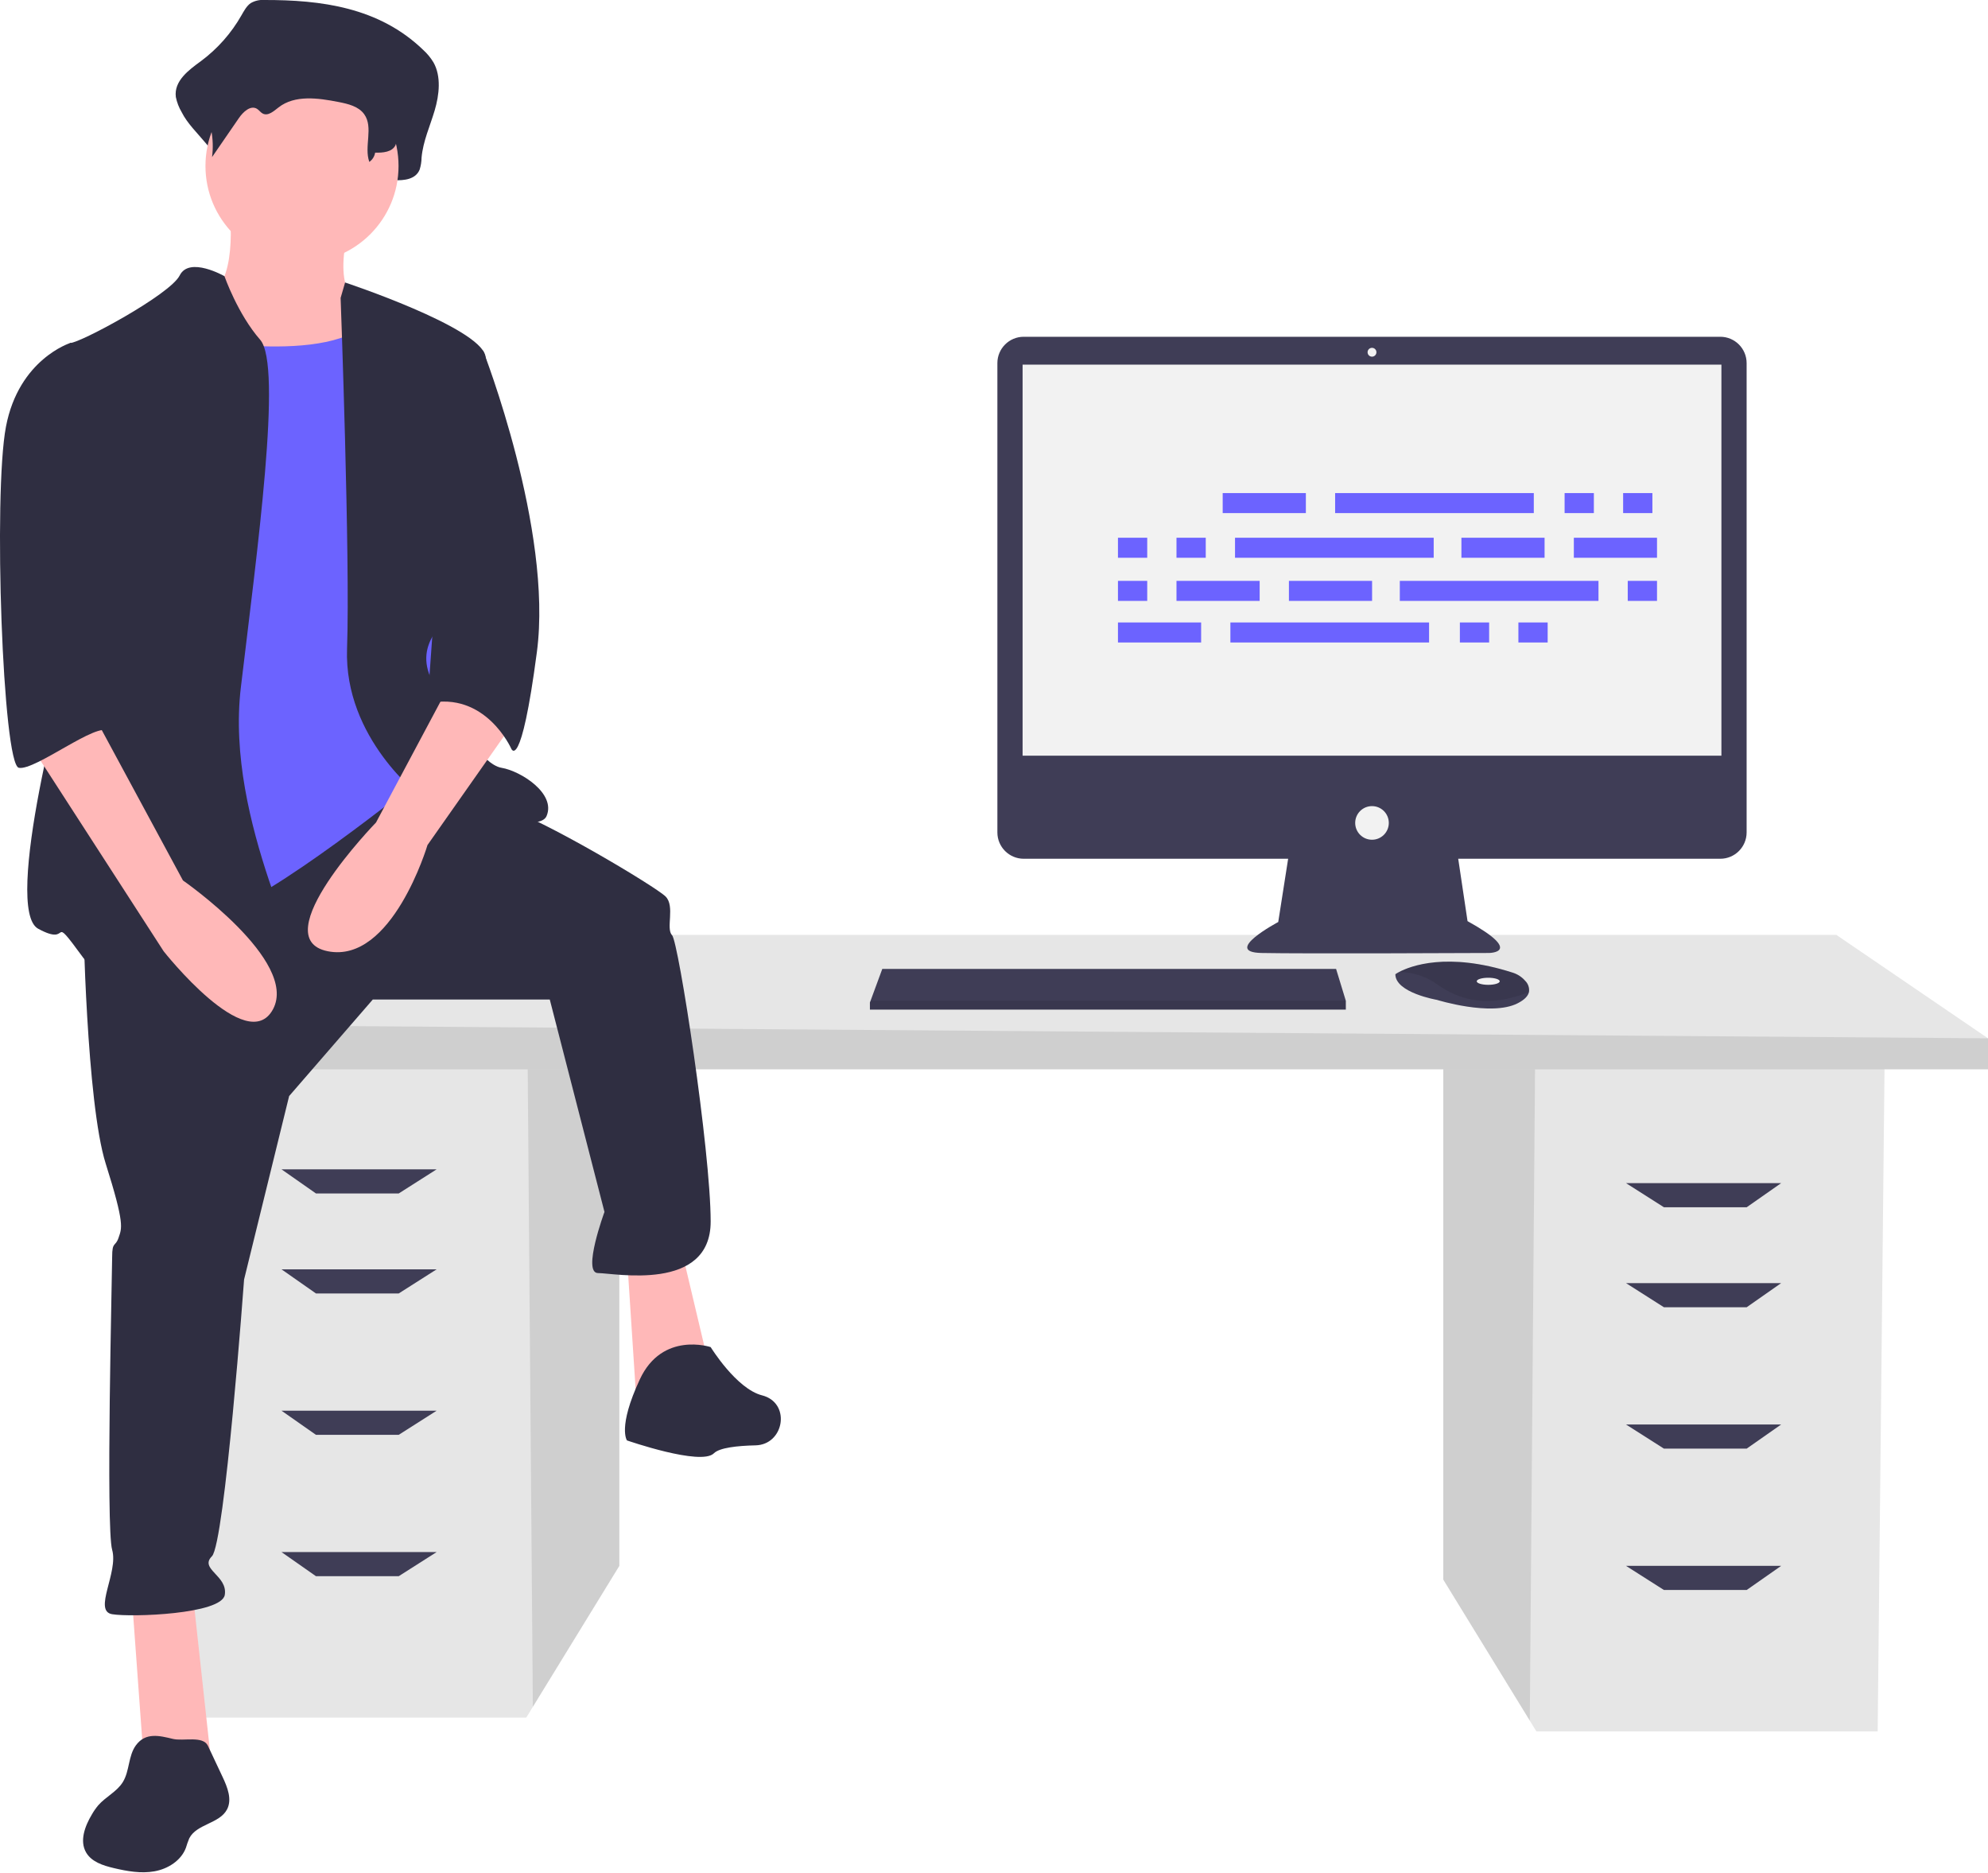
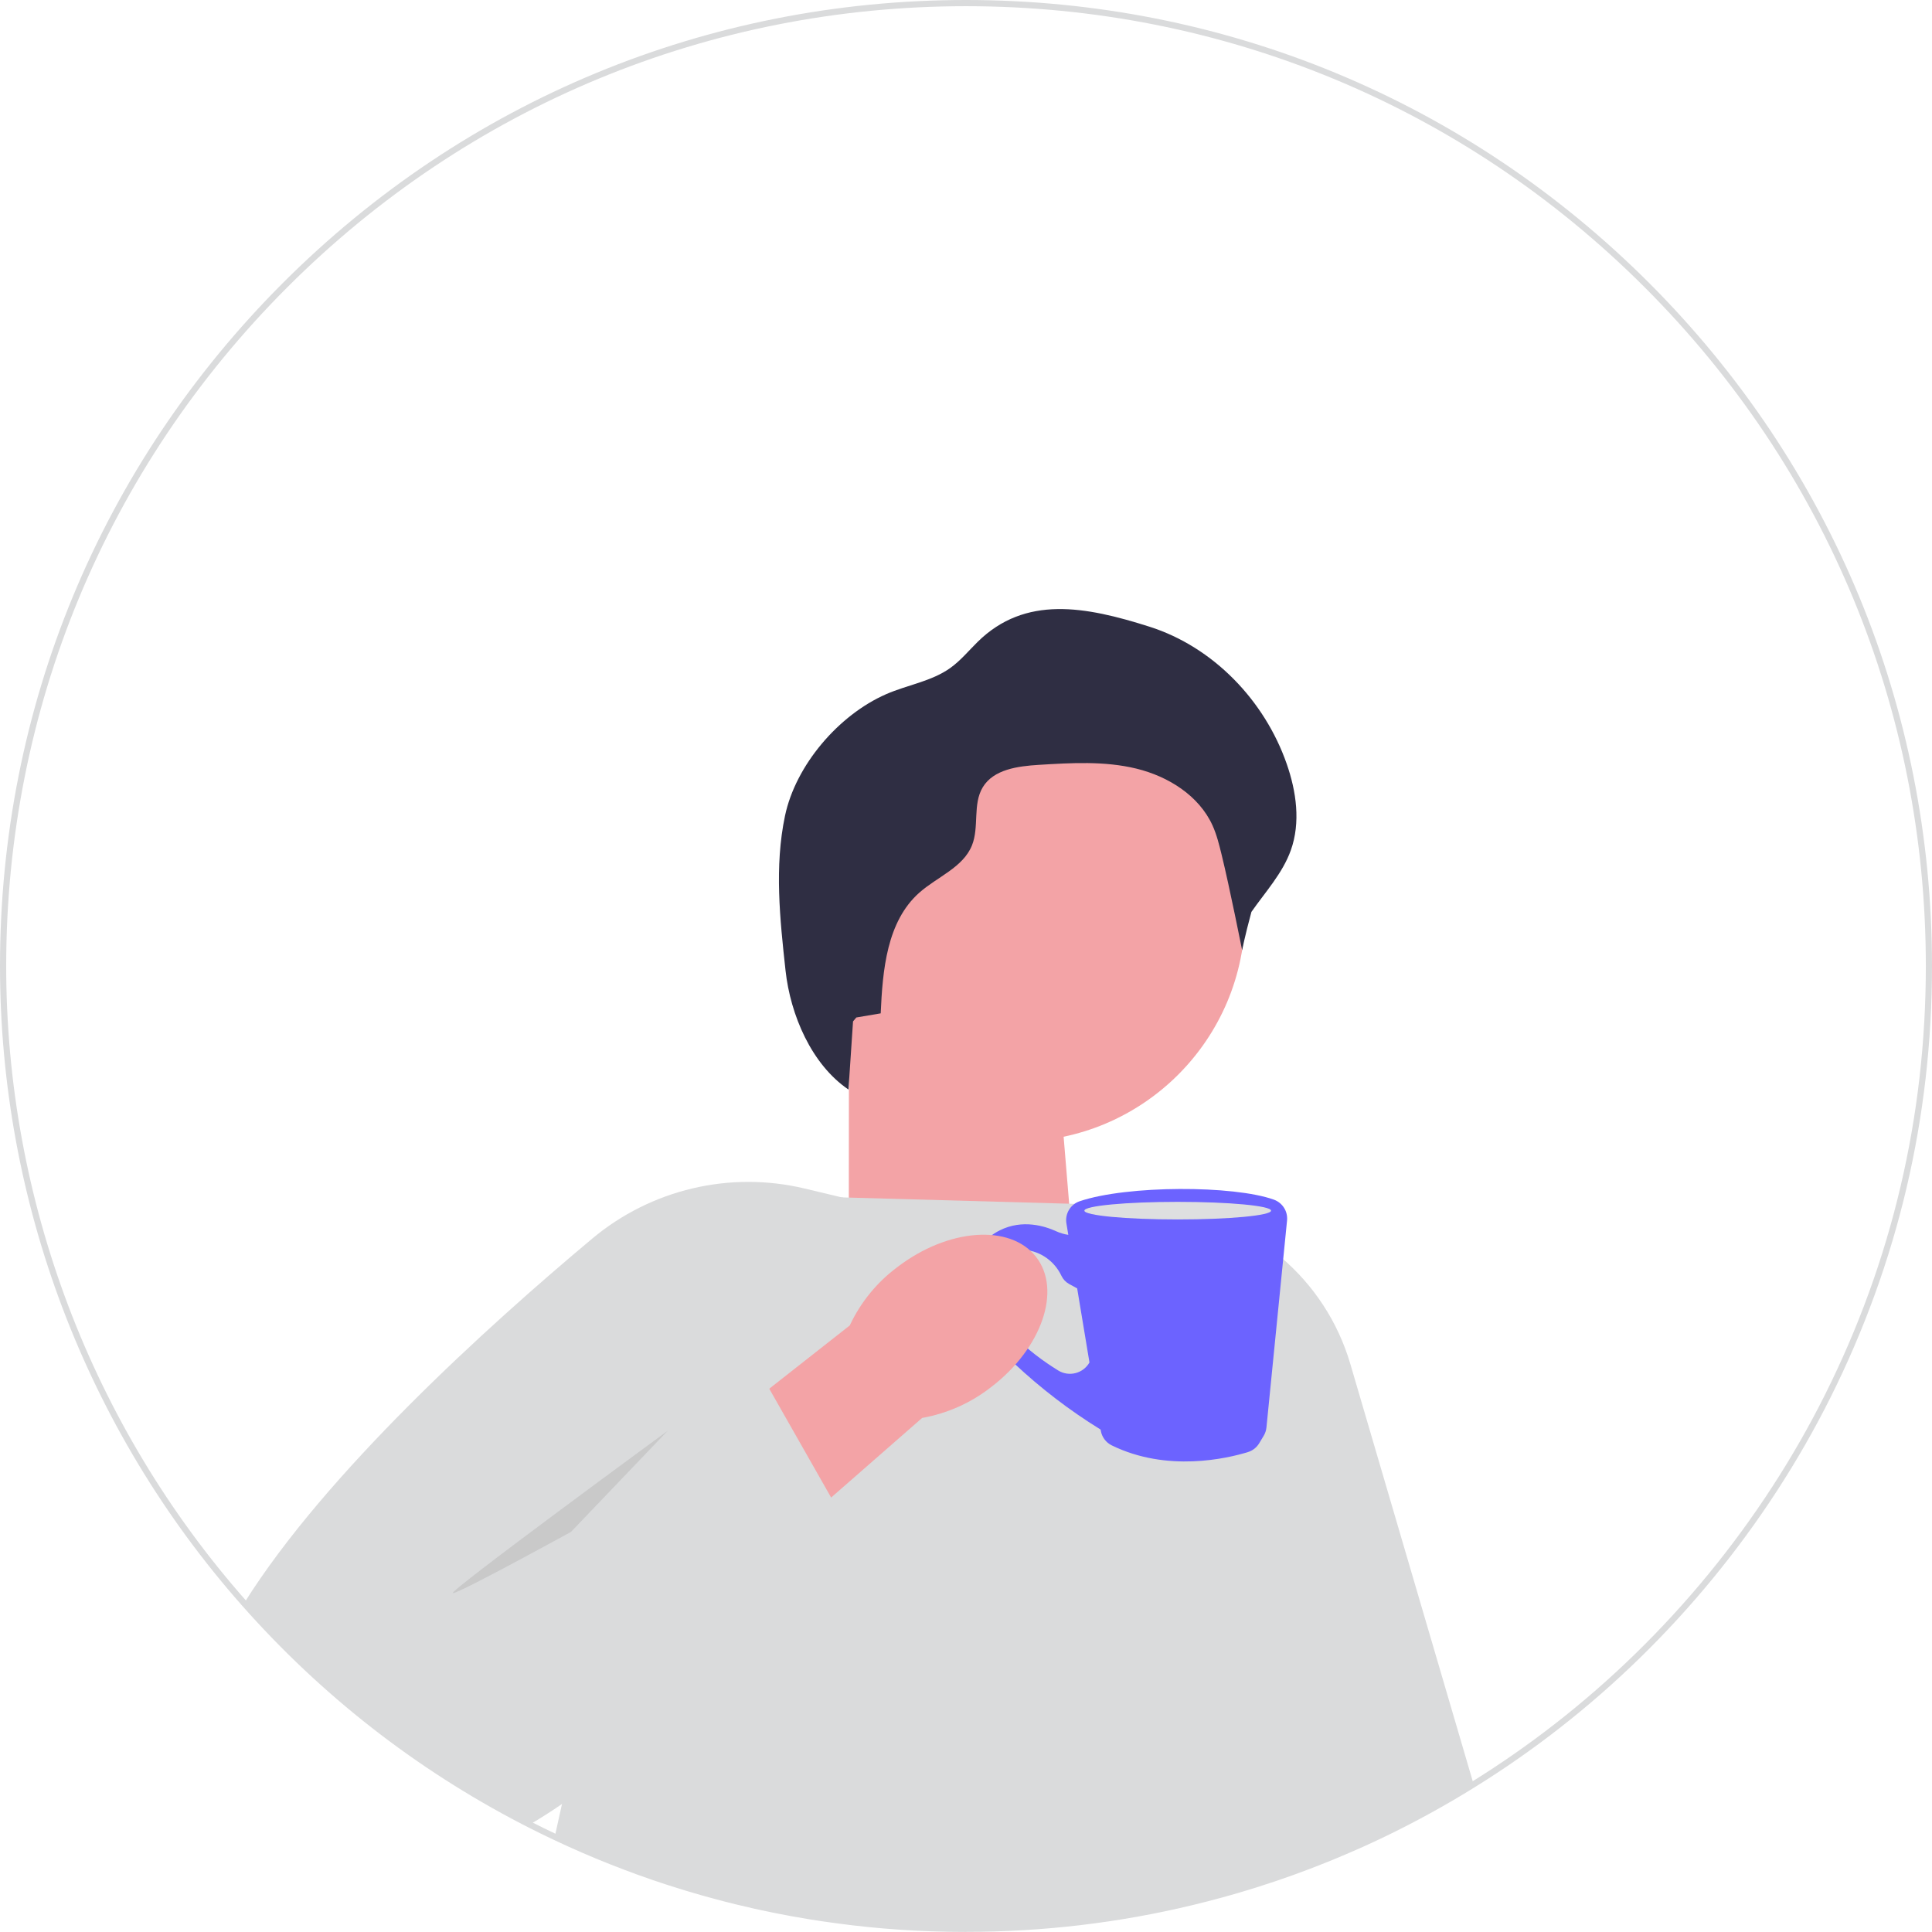
- <svg xmlns="http://www.w3.org/2000/svg" data-name="Layer 1" width="711.188" height="669.683" viewBox="0 0 711.188 669.683">
-   <polygon points="516.326 380.018 516.326 565.013 547.27 615.443 549.625 619.279 671.722 619.279 674.189 380.018 516.326 380.018" fill="#e6e6e6" />
-   <polygon points="516.326 380.018 516.326 565.013 547.27 615.443 549.169 380.018 516.326 380.018" opacity="0.1" />
-   <polygon points="221.566 375.084 221.566 560.08 190.622 610.51 188.267 614.345 66.17 614.345 63.703 375.084 221.566 375.084" fill="#e6e6e6" />
-   <polygon points="221.566 375.084 221.566 560.08 190.622 610.51 188.723 375.084 221.566 375.084" opacity="0.1" />
-   <polygon points="711.188 371.385 711.188 382.484 47.67 382.484 47.67 366.451 109.335 334.385 656.923 334.385 711.188 371.385" fill="#e6e6e6" />
-   <polygon points="711.188 371.385 711.188 382.484 47.67 382.484 47.67 366.451 711.188 371.385" opacity="0.1" />
-   <polygon points="142.635 426.883 113.035 426.883 100.702 418.25 156.201 418.25 142.635 426.883" fill="#3f3d56" />
-   <polygon points="142.635 462.649 113.035 462.649 100.702 454.016 156.201 454.016 142.635 462.649" fill="#3f3d56" />
-   <polygon points="142.635 513.215 113.035 513.215 100.702 504.581 156.201 504.581 142.635 513.215" fill="#3f3d56" />
-   <polygon points="142.635 563.78 113.035 563.78 100.702 555.147 156.201 555.147 142.635 563.78" fill="#3f3d56" />
-   <polygon points="595.257 431.816 624.857 431.816 637.19 423.183 581.691 423.183 595.257 431.816" fill="#3f3d56" />
-   <polygon points="595.257 467.582 624.857 467.582 637.19 458.949 581.691 458.949 595.257 467.582" fill="#3f3d56" />
-   <polygon points="595.257 518.148 624.857 518.148 637.19 509.515 581.691 509.515 595.257 518.148" fill="#3f3d56" />
-   <polygon points="595.257 568.713 624.857 568.713 637.19 560.08 581.691 560.08 595.257 568.713" fill="#3f3d56" />
-   <path d="M859.82,235.615H610.634a9.423,9.423,0,0,0-9.424,9.424V412.897a9.423,9.423,0,0,0,9.424,9.424h94.593l-3.544,22.626s-20.253,10.759-6.013,11.076,81.328,0,81.328,0,12.974,0-7.595-11.392l-3.334-22.31h93.75a9.423,9.423,0,0,0,9.424-9.424V245.039A9.423,9.423,0,0,0,859.82,235.615Z" transform="translate(-244.406 -115.1587)" fill="#3f3d56" />
-   <rect x="365.823" y="130.424" width="249.996" height="139.871" fill="#f2f2f2" />
-   <circle cx="490.821" cy="125.994" r="1.582" fill="#f2f2f2" />
-   <circle cx="490.821" cy="294.346" r="6.013" fill="#f2f2f2" />
-   <polygon points="481.452 357.952 481.452 361.117 311.202 361.117 311.202 358.585 311.436 357.952 315.632 346.56 477.971 346.56 481.452 357.952" fill="#3f3d56" />
-   <path d="M791.376,470.013c-.31,1.326-1.481,2.725-4.127,4.047-9.493,4.747-28.797-1.266-28.797-1.266s-14.873-2.532-14.873-9.177a11.866,11.866,0,0,1,1.304-.775c3.991-2.112,17.225-7.322,40.691.221a9.786,9.786,0,0,1,4.46,2.923A4.667,4.667,0,0,1,791.376,470.013Z" transform="translate(-244.406 -115.1587)" fill="#3f3d56" />
-   <path d="M791.376,470.013c-11.62,4.452-21.977,4.785-32.607-2.598a23.343,23.343,0,0,0-13.886-4.573c3.991-2.112,17.225-7.322,40.691.221a9.786,9.786,0,0,1,4.46,2.923A4.667,4.667,0,0,1,791.376,470.013Z" transform="translate(-244.406 -115.1587)" opacity="0.1" />
-   <ellipse cx="532.4" cy="350.99" rx="4.114" ry="1.266" fill="#f2f2f2" />
-   <polygon points="481.452 357.952 481.452 361.117 311.202 361.117 311.202 358.585 311.436 357.952 481.452 357.952" opacity="0.1" />
-   <path d="M339.068,115.159a8.554,8.554,0,0,0-4.961,1.108c-1.476,1.011-2.406,2.782-3.356,4.429a52.986,52.986,0,0,1-14.434,16.305c-4.289,3.142-9.742,7.06-9.008,12.853a17.372,17.372,0,0,0,2.091,5.426c3.957,7.987,14.754,14.159,13.692,23.273,3.931-6.581-1.327-9.835,2.604-16.416,1.872-3.134,5.124-6.672,7.951-4.704.946.659,1.568,1.841,2.553,2.419,2.351,1.38,4.853-1.258,6.934-3.126,7.177-6.443,17.383-4.755,26.314-2.747,4.216.948,8.847,2.191,11.34,6.221,3.277,5.298-3.113,11.02-4.728,17.01a3.264,3.264,0,0,0,3.503,4.062c2.68-.264,5.854-.481,6.013-1.657,3.372.12,7.503-.262,8.947-3.772a14.762,14.762,0,0,0,.693-4.293c.53-5.897,3.033-11.277,4.691-16.89s2.379-12.191-.419-17.167a19.864,19.864,0,0,0-3.666-4.456C379.94,117.67,359.063,115.136,339.068,115.159Z" transform="translate(-244.406 -115.1587)" fill="#2f2e41" />
-   <path d="M326.544,190.064s3.453,28.778-9.209,31.081,11.511,41.441,11.511,41.441l57.557,6.907-13.814-46.045s-9.209-3.453-3.453-26.476S326.544,190.064,326.544,190.064Z" transform="translate(-244.406 -115.1587)" fill="#ffb8b8" />
-   <polygon points="47.028 569.318 51.633 632.631 75.806 632.631 68.9 569.318 47.028 569.318" fill="#ffb8b8" />
-   <polygon points="224.303 449.6 227.756 502.552 254.233 491.041 243.872 447.298 224.303 449.6" fill="#ffb8b8" />
-   <path d="M274.167,442.738s1.151,66.766,8.058,88.637,5.756,23.023,4.605,26.476-2.302,1.151-2.302,6.907-2.302,96.695,0,104.753-6.907,21.872,0,23.023,39.139,0,40.29-6.907-9.209-9.209-4.605-13.814,11.511-98.998,11.511-98.998l16.116-65.615,29.93-34.534H441.082l19.569,75.975s-8.058,21.872-2.302,21.872,40.29,6.907,40.29-18.418S487.127,451.947,484.825,449.645s1.151-10.36-2.302-13.814-43.743-27.627-58.708-32.232S387.857,393.515,387.857,393.515Z" transform="translate(-244.406 -115.1587)" fill="#2f2e41" />
-   <path d="M498.639,596.991s-17.267-5.756-25.325,11.511-4.605,21.872-4.605,21.872,26.476,9.209,31.081,4.605c2.003-2.003,8.365-2.699,14.913-2.846,9.973-.224,12.626-14.333,3.207-17.619q-.421-.147-.853-.255C507.848,611.955,498.639,596.991,498.639,596.991Z" transform="translate(-244.406 -115.1587)" fill="#2f2e41" />
-   <circle cx="108.038" cy="59.365" r="34.534" fill="#ffb8b8" />
-   <path d="M307.55,235.534s56.406,11.511,70.219-6.907,19.569,51.801,19.569,51.801l6.907,73.673-10.36,40.29s-54.103,43.743-71.37,47.197-43.743,5.756-43.743,5.756,8.058-127.776,8.058-130.078S307.55,235.534,307.55,235.534Z" transform="translate(-244.406 -115.1587)" fill="#6c63ff" />
-   <path d="M324.704,213.945s-12.55-7.189-16.003-.282S273.016,237.836,269.562,237.836s6.907,95.544,2.302,107.056S245.389,440.436,258.051,447.343s3.453-6.907,16.116,10.36,74.824,17.267,78.277,10.36-27.627-58.708-21.872-107.056,14.965-115.114,6.907-124.323S324.704,213.945,324.704,213.945Z" transform="translate(-244.406 -115.1587)" fill="#2f2e41" />
-   <path d="M366.258,221.72l1.603-5.518s47.895,15.878,50.198,26.238,1.151,82.882-6.907,88.637-19.569,14.965-11.511,28.778,17.267,28.778,24.174,29.93,19.569,9.209,16.116,17.267-44.894-6.907-44.894-6.907-27.627-20.72-26.476-52.952S366.258,221.72,366.258,221.72Z" transform="translate(-244.406 -115.1587)" fill="#2f2e41" />
-   <path d="M406.548,357.554l-27.627,51.801s-40.29,41.441-17.267,46.045,35.685-37.987,35.685-37.987l29.93-42.592Z" transform="translate(-244.406 -115.1587)" fill="#ffb8b8" />
-   <path d="M340.75,124.195a7.838,7.838,0,0,0-4.039.783,9.413,9.413,0,0,0-2.732,3.131,39.773,39.773,0,0,1-11.75,11.524c-3.491,2.221-7.93,4.99-7.333,9.084a11.359,11.359,0,0,0,1.702,3.835,30.163,30.163,0,0,1,3.665,18.801l9.6-13.954c1.524-2.215,4.171-4.715,6.472-3.324.77.466,1.276,1.301,2.078,1.71,1.914.975,3.95-.889,5.644-2.21,5.842-4.554,14.15-3.361,21.421-1.942,3.432.67,7.202,1.549,9.231,4.397,3.372,4.733-.149,11.572,1.819,17.04a5.023,5.023,0,0,0,2.079-3.317c2.745.085,6.107-.185,7.283-2.666a9.188,9.188,0,0,0,.564-3.034c.432-4.168,2.469-7.971,3.819-11.938s1.937-8.616-.341-12.133a14.681,14.681,0,0,0-2.984-3.149C374.022,125.97,357.027,124.178,340.75,124.195Z" transform="translate(-244.406 -115.1587)" fill="#2f2e41" />
-   <path d="M406.548,237.836l10.725,2.847s24.96,63.919,19.204,107.662-9.209,34.534-9.209,34.534-9.209-20.72-29.93-16.116Z" transform="translate(-244.406 -115.1587)" fill="#2f2e41" />
-   <path d="M293.029,739.422c-2.776,3.772-2.219,9.165-4.678,13.151-2.131,3.455-6.148,5.267-8.814,8.329a22.326,22.326,0,0,0-2.266,3.26c-2.473,4.143-4.483,9.452-2.048,13.616,1.959,3.35,6.078,4.66,9.855,5.552,4.774,1.128,9.734,2.031,14.564,1.169s9.549-3.819,11.271-8.412a32.5,32.5,0,0,1,1.205-3.401c2.617-5.153,10.827-5.209,13.506-10.33,1.875-3.584.151-7.916-1.571-11.576l-5.261-11.177c-1.746-3.709-8.824-1.576-12.513-2.465C301.465,735.978,296.491,734.701,293.029,739.422Z" transform="translate(-244.406 -115.1587)" fill="#2f2e41" />
-   <path d="M254.598,380.577l48.348,74.824s29.93,37.987,39.139,20.72-32.232-46.045-32.232-46.045L278.772,372.519Z" transform="translate(-244.406 -115.1587)" fill="#ffb8b8" />
-   <path d="M278.772,240.138,269.562,237.836s-18.418,5.756-23.023,29.93-1.151,120.869,4.605,122.02,28.427-16.837,32.056-13.023-7.882-15.756-4.429-26.116S278.772,240.138,278.772,240.138Z" transform="translate(-244.406 -115.1587)" fill="#2f2e41" />
-   <g id="f3c2397c-d780-4cc6-97d8-1503d8277a2c" data-name="Group 13">
-     <rect id="ad41612f-86f7-46b2-a964-3a5da7bcf3cf" data-name="Rectangle 55" x="437.407" y="176.363" width="29.752" height="7.163" fill="#6c63ff" />
-     <rect id="b9a0b375-cc2a-4c59-8850-661af54e4f62" data-name="Rectangle 56" x="559.722" y="176.363" width="10.468" height="7.163" fill="#6c63ff" />
-     <rect id="e174c2ab-9bc5-41ec-b37c-b06fbf8a9878" data-name="Rectangle 57" x="580.659" y="176.363" width="10.468" height="7.163" fill="#6c63ff" />
-     <rect id="ba2479ac-4c7d-43b4-a028-73b1e20e4002" data-name="Rectangle 58" x="477.628" y="176.363" width="71.075" height="7.163" fill="#6c63ff" />
-     <rect id="ac60ef86-00f2-480b-8171-28b6fdfc1958" data-name="Rectangle 59" x="399.941" y="222.644" width="29.752" height="7.163" fill="#6c63ff" />
-     <rect id="b3d8298d-cd65-487a-8b19-4cee946356e7" data-name="Rectangle 60" x="522.256" y="222.644" width="10.468" height="7.163" fill="#6c63ff" />
-     <rect id="ed27f15f-f0c4-4569-8330-a6688f8e356c" data-name="Rectangle 61" x="543.193" y="222.644" width="10.468" height="7.163" fill="#6c63ff" />
-     <rect id="f685c005-adaf-4d60-acda-005b037d82a6" data-name="Rectangle 62" x="440.162" y="222.644" width="71.075" height="7.163" fill="#6c63ff" />
-     <rect id="eca7c7fc-83f8-48ca-a588-6606db47af3f" data-name="Rectangle 63" x="522.807" y="192.341" width="29.752" height="7.163" fill="#6c63ff" />
-     <rect id="a71b5b2f-f8b9-481d-a301-5e3357e5fe42" data-name="Rectangle 64" x="563.028" y="192.341" width="29.752" height="7.163" fill="#6c63ff" />
-     <rect id="abb3a25a-f854-41fc-8391-e6ad9fbe2417" data-name="Rectangle 66" x="399.941" y="192.341" width="10.468" height="7.163" fill="#6c63ff" />
-     <rect id="add2b425-b775-4eb5-9c25-8c4c14f957c9" data-name="Rectangle 67" x="420.878" y="192.341" width="10.468" height="7.163" fill="#6c63ff" />
-     <rect id="b7159612-3b84-4b0b-a885-612eaab04c06" data-name="Rectangle 68" x="441.815" y="192.341" width="71.075" height="7.163" fill="#6c63ff" />
-     <rect id="edfc7301-4de5-47dc-80e2-1ae2da982d6d" data-name="Rectangle 69" x="461.099" y="207.768" width="29.752" height="7.163" fill="#6c63ff" />
-     <rect id="e1009f91-6275-4375-80fa-0d778e331fdc" data-name="Rectangle 70" x="420.878" y="207.768" width="29.752" height="7.163" fill="#6c63ff" />
-     <rect id="a060fb9f-1f1a-4862-9a69-16dd49199e18" data-name="Rectangle 71" x="399.941" y="207.768" width="10.468" height="7.163" fill="#6c63ff" />
-     <rect id="b6754d5f-104f-449c-b9a9-cf9ac82bf5fe" data-name="Rectangle 73" x="582.312" y="207.768" width="10.468" height="7.163" fill="#6c63ff" />
-     <rect id="e6ed1ccd-2cfd-450f-a339-07df3a1ee6bb" data-name="Rectangle 74" x="500.768" y="207.768" width="71.075" height="7.163" fill="#6c63ff" />
-   </g>
+ <svg xmlns="http://www.w3.org/2000/svg" width="623.65" height="623.63" viewBox="0 0 623.65 623.63">
+   <path d="m311.82,623.63c-7.11,0-14.2-.24-21.06-.7-7.09-.47-14.19-1.19-21.12-2.14-3.05-.41-5.81-.82-8.44-1.25-7.81-1.27-15.76-2.88-23.62-4.8-2.69-.65-5.33-1.33-7.83-2.03-.88-.23-1.78-.48-2.67-.73-3.8-1.07-7.48-2.18-10.92-3.3-.22-.06-.48-.15-.74-.23-3.11-1-6.35-2.11-9.62-3.3-2.76-1-5.56-2.06-8.56-3.24-6.25-2.46-12.51-5.18-18.61-8.07-2.54-1.19-5.19-2.5-8.11-3.98-.52-.26-1.05-.53-1.57-.8l-.6-.31c-34.28-17.8-64.67-41.55-90.31-70.58C27.72,461.19,0,387.9,0,311.81c0-83.29,32.44-161.6,91.33-220.49C150.22,32.43,228.53,0,311.82,0s161.6,32.43,220.5,91.32c58.9,58.89,91.33,137.2,91.33,220.49,0,48.94-11.02,95.79-32.74,139.25-20.72,41.44-51.05,78.43-87.73,106.96-8.62,6.72-17.7,13.04-26.98,18.8-9.41,5.86-19.28,11.29-29.34,16.13-2.24,1.08-4.64,2.2-7.56,3.51l-.28.12c-.36.16-.72.32-1.08.47-2.18.97-4.4,1.92-6.59,2.82l-.99.42c-.62.26-1.2.5-1.78.72-7.43,3-14.92,5.7-22.26,8.01-.58.2-1.17.38-1.77.56l-.52.16c-6.1,1.89-12.52,3.65-19.05,5.22-23.79,5.74-48.41,8.65-73.16,8.65v.02h0l-0.0 0Zm0-621.63c-82.76,0-160.56,32.22-219.08,90.74C34.23,151.25,2,229.05,2,311.81c0,75.61,27.54,148.42,77.55,205.03,25.48,28.84,55.67,52.44,89.73,70.12l.6.31c.51.27,1.03.53,1.55.79,2.91,1.48,5.54,2.78,8.06,3.96,6.06,2.87,12.28,5.57,18.49,8.01,2.98,1.18,5.76,2.23,8.5,3.22,3.25,1.18,6.47,2.28,9.57,3.28.24.08.47.15.7.22,3.45,1.12,7.09,2.22,10.87,3.29.87.25,1.76.5,2.64.73,2.5.69,5.11,1.37,7.78,2.02,7.82,1.91,15.71,3.52,23.48,4.77,2.61.43,5.35.84,8.38,1.25,6.88.94,13.94,1.66,20.98,2.12,6.82.46,13.86.7,20.92.7,24.6,0,49.05-2.89,72.7-8.59,6.49-1.56,12.86-3.31,18.94-5.19l.52-.16c.58-.18,1.15-.35,1.73-.55,7.31-2.3,14.76-4.98,22.15-7.97.58-.23,1.14-.46,1.7-.69l1.23-.51c2.11-.87,4.25-1.79,6.37-2.73.37-.16.71-.31,1.06-.47l.28-.12c2.9-1.31,5.29-2.42,7.51-3.49,10-4.81,19.81-10.2,29.16-16.03,9.22-5.72,18.24-12.01,26.81-18.68,36.44-28.36,66.58-65.11,87.17-106.28,21.58-43.17,32.53-89.72,32.53-138.35,0-82.76-32.23-160.56-90.75-219.07C472.39,34.22,394.58,2,311.82,2Z" fill="#dadbdc" />
+   <polygon points="273.97 426.13 349.74 444.28 340.95 338.1 274.03 343.64 273.97 426.13" fill="#f3a3a6" />
+   <circle cx="328.17" cy="294.74" r="73.76" fill="#f3a3a6" />
+   <path d="m406.02,608.08c-.59.2-1.17.38-1.76.56-.17.05-.34.11-.51.16-6.25,1.94-12.59,3.67-19,5.21-23.39,5.64-47.82,8.62-72.93,8.62-7.06,0-14.06-.23-20.99-.7-7.09-.47-14.11-1.18-21.05-2.13-2.82-.38-5.62-.79-8.41-1.25-7.95-1.29-15.81-2.9-23.55-4.79-2.61-.63-5.21-1.3-7.8-2.02-.89-.23-1.78-.48-2.66-.73-3.65-1.03-7.28-2.12-10.88-3.29-.24-.07-.49-.15-.73-.23-3.22-1.04-6.42-2.14-9.6-3.29-2.86-1.03-5.7-2.11-8.53-3.23-6.29-2.48-12.47-5.16-18.55-8.04l2.34-10.6,8.11-36.72,17.61-79.78,17.8-80.62,46.77,1.3h.02l2.28.07,71.13,1.98,31.12.87,29.77,218.65h0l0-0Z" fill="#dadbdc" />
+   <path d="m475.68,575.97c-9.42,5.87-19.19,11.24-29.25,16.08-2.49,1.2-5.01,2.36-7.54,3.5-.45.2-.89.4-1.34.59-2.18.97-4.37,1.91-6.58,2.82h0l-.99.42c-.58.24-1.16.48-1.75.71-7.27,2.94-14.67,5.62-22.2,7.99-.59.2-1.17.38-1.76.56l-65.24-166.93-4.41-11.27-12.3-31.49-4.08-10.43,26.93.42,31.09.49c28.22,3.61,51.62,23.58,59.63,50.87l39.8,135.67h-.01v-0Z" fill="#dadbdc" />
+   <path d="m276.43,328.44c2.62-.44,5.24-.89,7.86-1.33.62-14.01,1.97-29.64,12.46-38.95,5.78-5.13,14.14-8.12,17.01-15.3,2.38-5.95.16-13.26,3.48-18.74,3.49-5.77,11.29-6.8,18.03-7.22,10.55-.65,21.29-1.29,31.56,1.21,10.27,2.51,20.18,8.69,24.56,18.31,1.35,2.96,2.13,6.15,2.91,9.31,2.63,10.69,6.66,31.03,6.66,31.03,0,0,.78-4.21,3-12.4,4.53-6.48,10.06-12.46,12.72-19.9,3.2-8.96,1.79-18.97-1.35-27.94-7.13-20.41-23.67-37.66-44.27-44.22-20.61-6.55-40.1-10.26-55.5,4.92-2.89,2.85-5.49,6.03-8.79,8.39-6.1,4.37-13.89,5.47-20.77,8.49-15.31,6.72-29.15,22.88-32.6,39.24-3.45,16.36-1.65,33.31.17,49.94,1.57,14.34,8.38,30.33,20.32,38.43.49-7.34.98-14.67,1.47-22.01l1.06-1.25h.01v-.01Z" fill="#2f2e43" />
+   <path d="m317.26,397.4l-.72,1.18-20.14,32.92-29.86,48.84-6.05,9.89-22.06,36.08s-7.16,10.07-19.24,22.98l-.04.04c-4.39,4.68-9.42,9.73-14.99,14.8-.04.05-.08.09-.13.12-6.8,6.2-14.4,12.43-22.62,18.08-3.38,2.33-6.86,4.55-10.42,6.63-.73-.36-1.45-.74-2.17-1.11-34.22-17.77-64.72-41.71-90.02-70.35,26.41-42.18,78.67-89.48,112.34-117.65,19.05-15.95,44.5-21.96,68.66-16.18l11.9,2.84,2.3.55,43.26,10.34h-0Z" fill="#dadbdc" />
+   <path d="m411.22,387.25c-12.97-4.67-47.3-4.69-62.7.51-2.99,1.01-4.8,4.05-4.28,7.16l.61,3.69c-1.34-.2-2.65-.58-3.89-1.15-3.67-1.68-10.9-3.96-18.2-.32-5.1,2.54-8.69,7.33-9.95,12.9-3.01,13.32,4.58,20.69,4.58,20.69l10.11,9.49c8.47,7.94,17.71,15.02,27.58,21.12l.2.12-3.6-21.66c-2.03,3.57-6.62,4.74-10.11,2.58-8.82-5.46-23.23-16.4-21.48-28.82,1.22-8.66,6.03-10.5,10.65-10.11,5.17.44,9.68,3.69,11.89,8.38.53,1.12,1.4,2.04,2.48,2.64l2.6,1.42,7.62,45.91c.34,2.06,1.66,3.84,3.53,4.76,17.92,8.79,37.26,4.23,43.95,2.18,1.53-.47,2.84-1.48,3.66-2.86l1.44-2.39c.5-.82.8-1.75.9-2.7l6.65-66.82c.29-2.95-1.46-5.71-4.25-6.72h.01Z" fill="#6c63ff" />
+   <ellipse cx="380.17" cy="390.8" rx="30.13" ry="2.84" fill="#dedfe0" />
+   <path id="uuid-add59a10-2c6d-45b5-a06d-26741c0f8cf5-351" d="m319.98,447.72c16.35-12.51,22.82-31.32,14.45-42.01-8.36-10.69-28.39-9.22-44.75,3.3-6.6,4.91-11.88,11.37-15.37,18.84l-68.56,53.89,27.22,32.56,64.7-56.59c8.19-1.47,15.84-4.9,22.3-9.99h.01Z" fill="#f3a3a6" />
+   <polygon points="274.62 494.54 247.5 446.84 148.81 493.28 204.03 564.26 274.62 494.54" fill="#dadbdc" />
+   <path d="m215.47,461.91s-71.94,52.67-69.28,52.38c2.66-.29,38.13-19.8,38.13-19.8l31.15-32.58h0v0Z" fill="#272223" isolation="isolate" opacity=".1" />
</svg>
